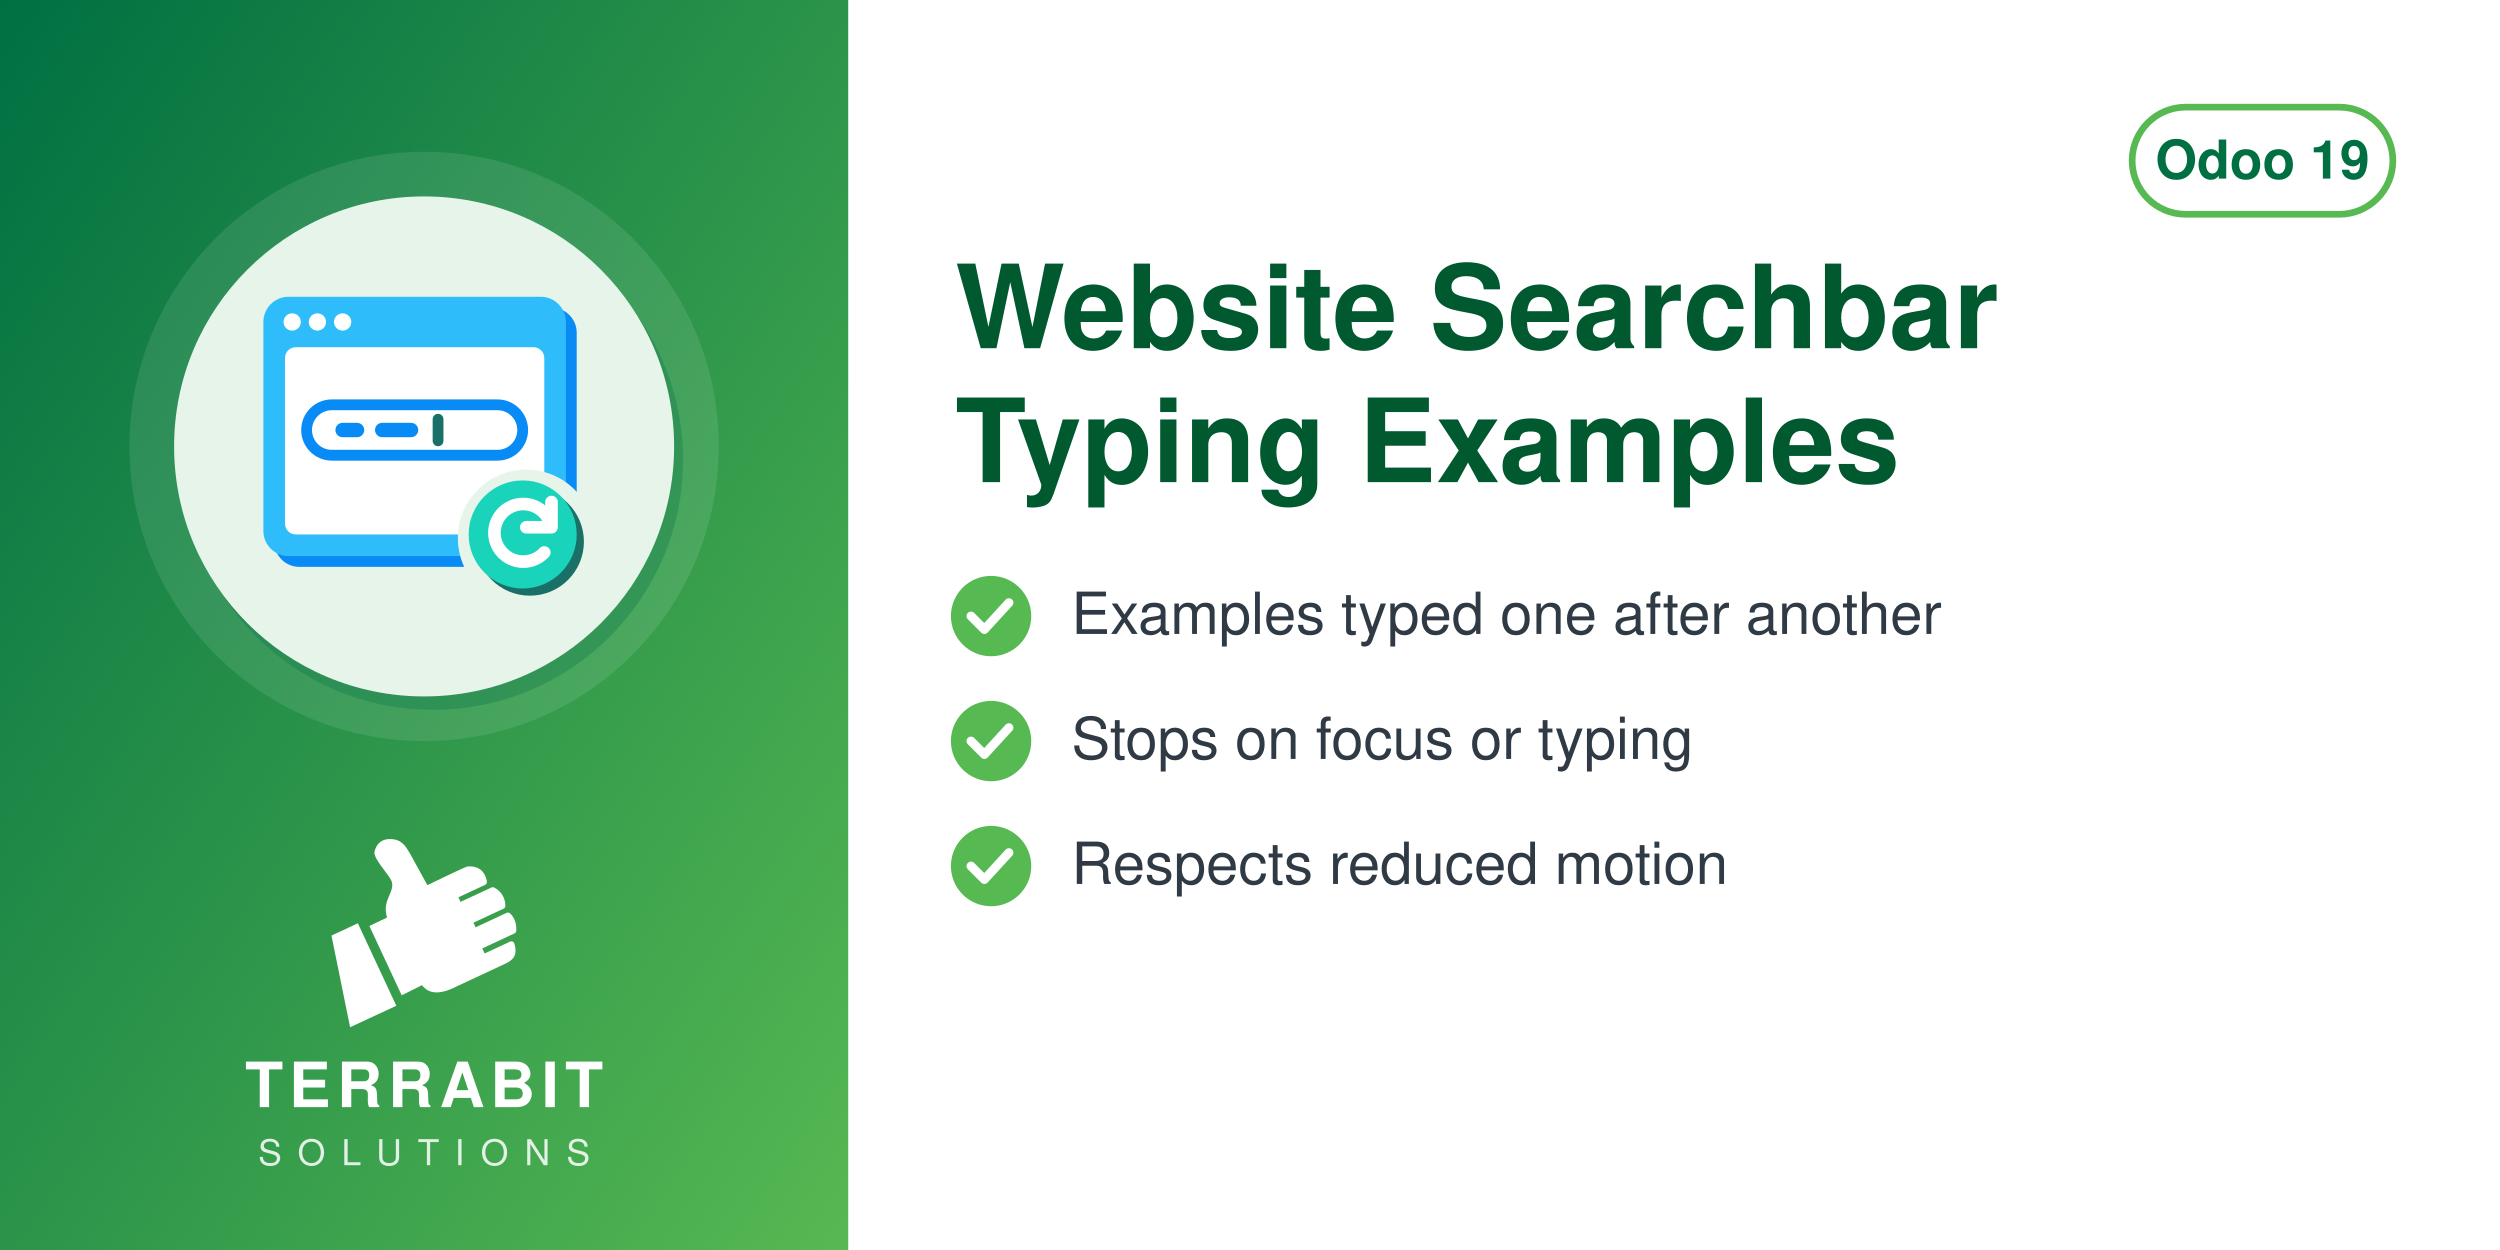
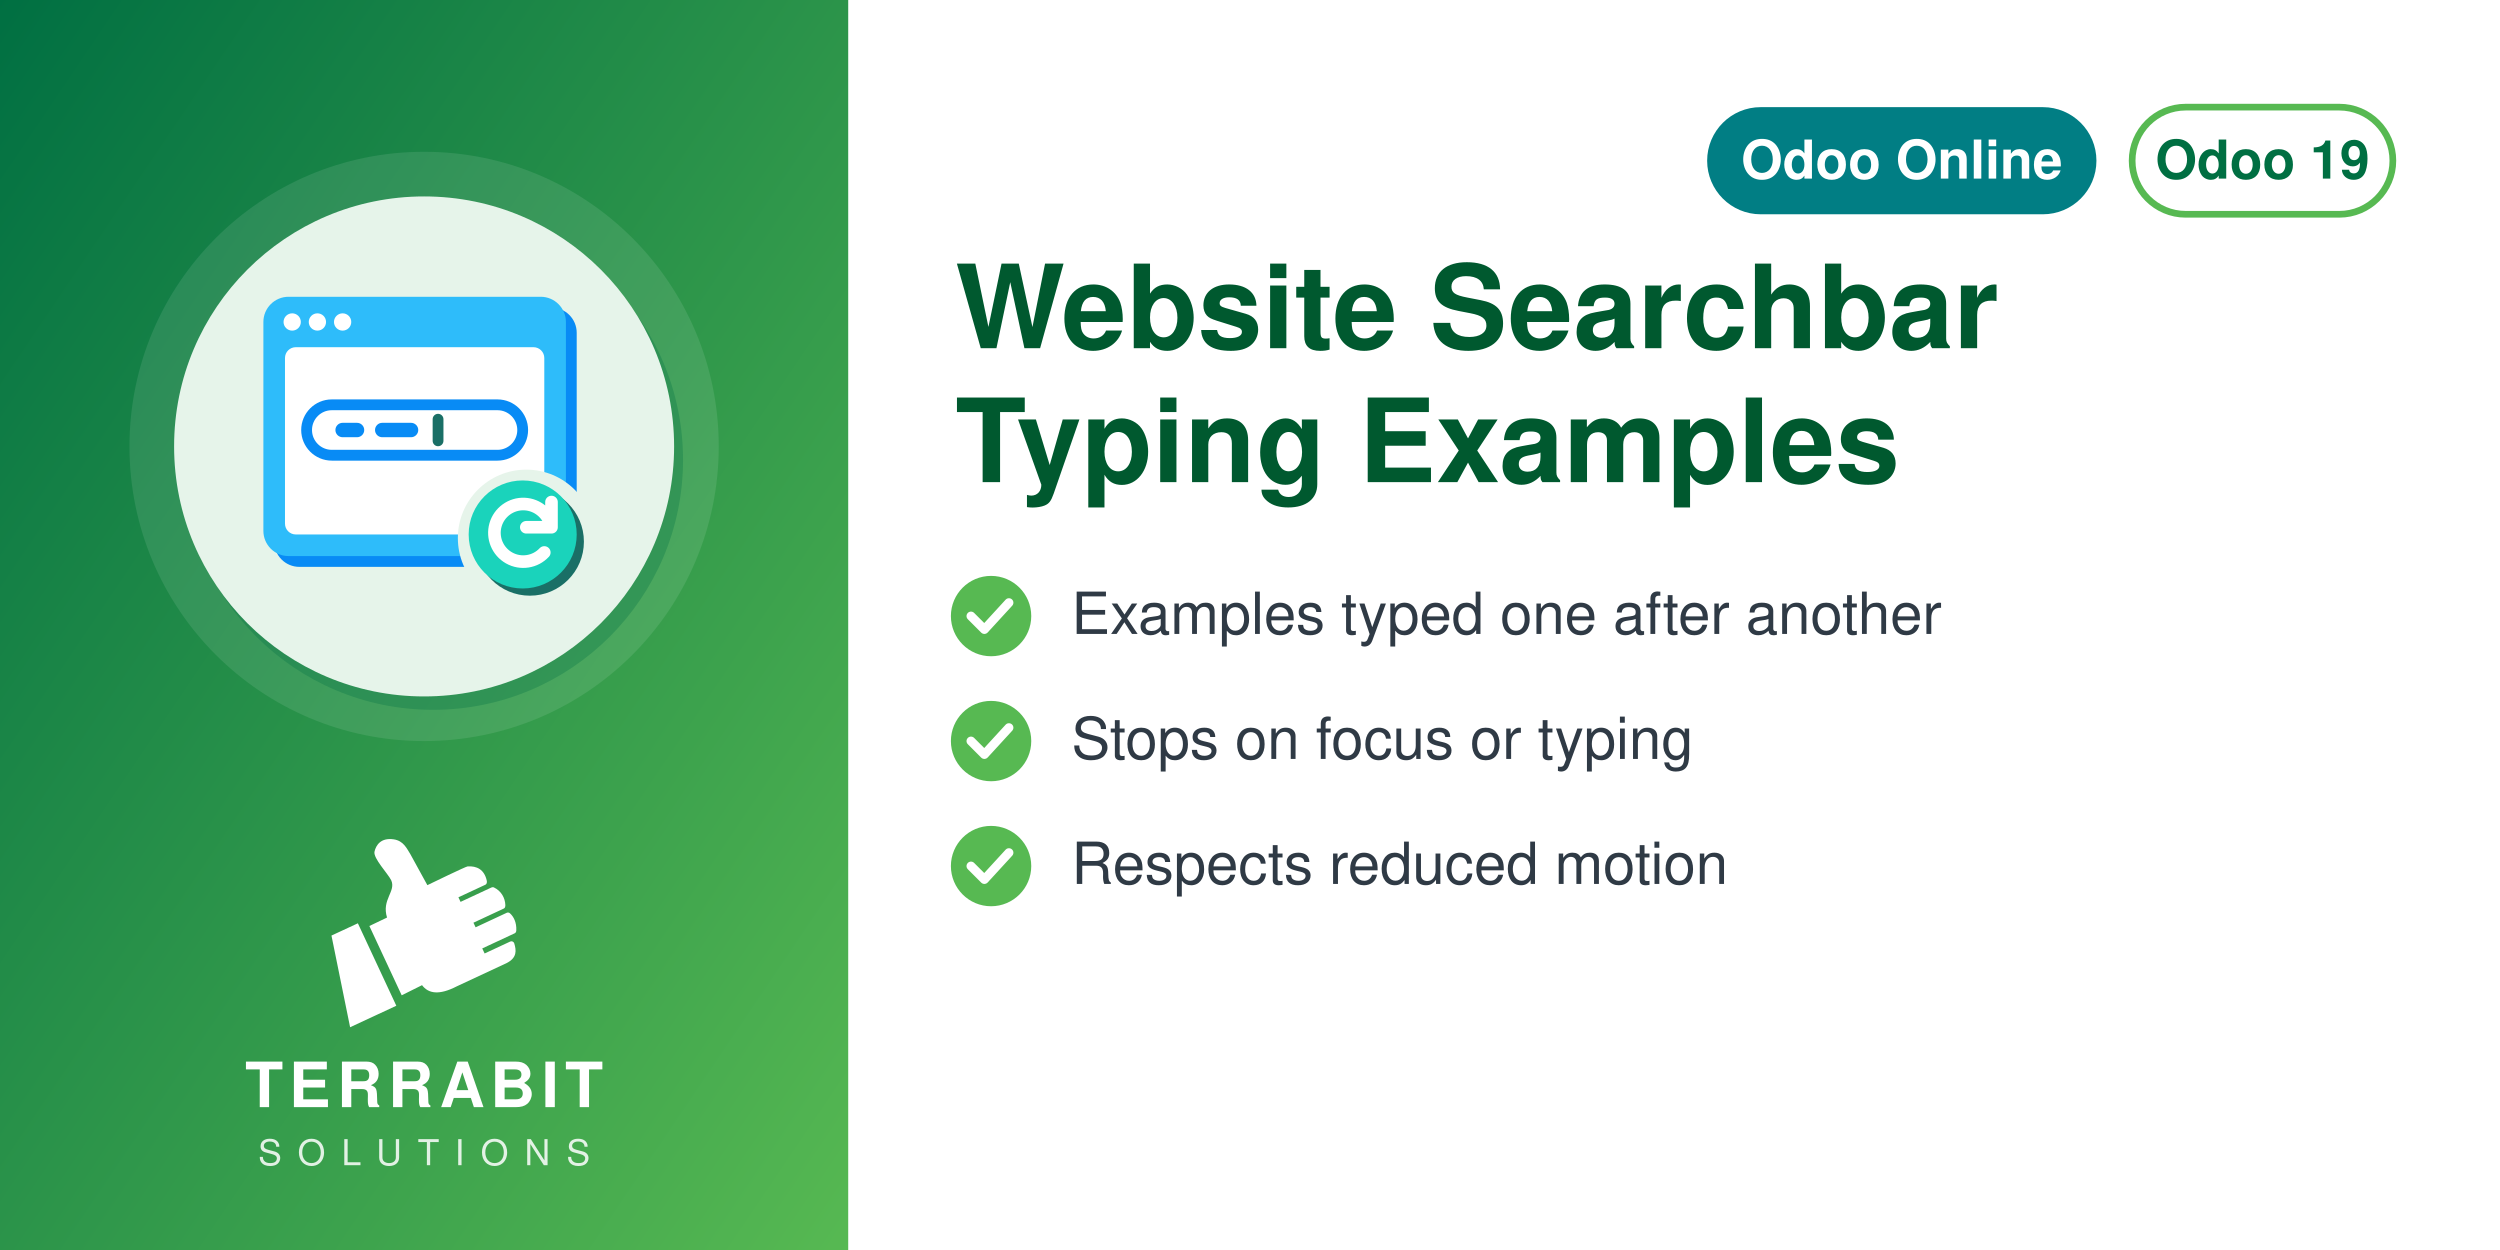
<svg xmlns="http://www.w3.org/2000/svg" width="560" height="280" viewBox="0 0 560 280">
  <defs>
    <linearGradient id="g" x1="0" y1="0" x2="1" y2="1">
      <stop offset="0" stop-color="#006F42" />
      <stop offset="1" stop-color="#57B952" />
    </linearGradient>
  </defs>
  <rect width="560" height="280" fill="#FFFFFF" />
  <rect width="190" height="280" fill="url(#g)" />
  <circle cx="95.0" cy="100" r="66" fill="white" opacity="0.10" />
  <circle cx="97.0" cy="103" r="56" fill="#006F42" opacity="0.30" />
  <circle cx="95.0" cy="100" r="56" fill="#E6F4EA" />
  <svg x="54.0" y="59.0" width="82" height="82" viewBox="0 0 100 100" preserveAspectRatio="xMidYMid meet">
    <g transform="translate(2.16,-0.72) scale(0.9838)">
      <defs>
        <mask id="mi-cut" maskUnits="userSpaceOnUse" x="-20" y="-20" width="140" height="140">
          <rect x="-20" y="-20" width="140" height="140" fill="#fff" />
          <circle cx="77" cy="77" r="19" fill="#000" />
        </mask>
      </defs>
      <g mask="url(#mi-cut)">
        <g transform="translate(3,3)" fill="#088BF5">
          <rect x="4" y="10" width="84" height="72" rx="7" />
        </g>
        <g fill="#2EBCFA">
          <rect x="4" y="10" width="84" height="72" rx="7" />
        </g>
        <rect x="10" y="24" width="72" height="52" rx="3" fill="#FFFFFF" />
        <g fill="#FFFFFF">
          <circle cx="12" cy="17" r="2.4" />
          <circle cx="19" cy="17" r="2.4" />
          <circle cx="26" cy="17" r="2.4" />
        </g>
        <rect x="16" y="40" width="60" height="14" rx="7" fill="none" stroke="#088BF5" stroke-width="3" />
        <rect x="24" y="45" width="8" height="4" rx="2" fill="#088BF5" />
        <rect x="35" y="45" width="12" height="4" rx="2" fill="#088BF5" />
        <rect x="51" y="42.5" width="3" height="9" rx="1.5" fill="#1A6F66" />
      </g>
      <circle cx="78" cy="78" r="15" fill="#1A6F66" />
      <circle cx="76" cy="76" r="15" fill="#1AD3BB" />
      <path d="M84,74 a8,8 0 1 0 -2,7 M84,67 v7 h-7" fill="none" stroke="#FFFFFF" stroke-width="3.5" stroke-linecap="round" stroke-linejoin="round" />
    </g>
  </svg>
  <svg x="72.0" y="186" width="46" height="46" viewBox="4045 2535 3400 3400" preserveAspectRatio="xMidYMid meet">
    <path fill="#FFFFFF" d="M4648.32 4073.59l636.59 1365.17 -765.09 355.96 -308.63 -1517.87 437.13 -203.26zm725.61 1192.32l336.75 -167.88c105.65,140.85 282.69,170.72 576.82,18.8l819.92 -382.33c181.4,-90.13 164.26,-214.57 130.07,-328.43 -4.28,-14.25 -13.68,-24.81 -27.34,-30.7 -13.67,-5.89 -27.61,-5.11 -41.09,1.18l-422.32 196.93 -39.04 -83.72 538.07 -250.91c16.64,-7.76 24.7,-27.69 25.58,-46.04 6.48,-134.33 -44.36,-230.89 -105.84,-285.23 -15.2,-13.44 -35.71,-15.59 -54.12,-7l-513.92 239.64 -35.6 -76.34 506.31 -236.1c17.69,-8.25 22.52,-36.93 21.83,-56.45 -4.1,-117.31 -67.62,-232.74 -187.72,-290.66 -13.94,-6.72 -28.64,-6.36 -42.69,0.19l-511.21 238.38 -35.37 -75.86 448.98 -209.36c20.44,-9.53 25.81,-42.28 21.02,-64.32 -41.02,-189.07 -167.92,-247.8 -318.14,-237.87 -29.39,1.94 -589.86,273.16 -665.95,310.54l-281.84 -513.57c-59.06,-93.13 -112.7,-221.7 -276.47,-245.13 -211.24,-30.22 -291.56,94.38 -316.89,203.13 -25.32,108.75 223.84,365.99 276.05,473.69 85.52,184.27 -161.86,318.11 -68.41,617.99l-292.54 139.94 535.09 1147.51z" />
  </svg>
  <text x="95.0" y="248" text-anchor="middle" font-family="Helvetica,Arial,sans-serif" font-size="14" font-weight="800" letter-spacing="1.4" fill="white">TERRABIT</text>
  <text x="95.0" y="261" text-anchor="middle" font-family="Helvetica,Arial,sans-serif" font-size="8" font-weight="500" letter-spacing="3.6" fill="white" opacity="0.85">SOLUTIONS</text>
  <g>
    <rect x="477.6" y="24" width="58.4" height="24" rx="12" fill="none" stroke="#57B952" stroke-width="1.5" />
    <text x="506.8" y="40" text-anchor="middle" font-family="Helvetica,Arial,sans-serif" font-size="12" font-weight="700" fill="#006F42">Odoo 19</text>
  </g>
+   <g>
+     <rect x="382.4" y="24" width="87.2" height="24" rx="12" fill="#017E84" />
+     <text x="426" y="40" text-anchor="middle" font-family="Helvetica,Arial,sans-serif" font-size="12" font-weight="700" fill="white">Odoo Online</text>
+   </g>
  <text x="214" y="78" font-family="Helvetica,Arial,sans-serif" font-size="26" font-weight="700" fill="#00592F">Website Searchbar</text>
  <text x="214" y="108" font-family="Helvetica,Arial,sans-serif" font-size="26" font-weight="700" fill="#00592F">Typing Examples</text>
  <circle cx="222" cy="138" r="9" fill="#57B952" />
  <path d="M217.5 138 l3 3 l5.5 -6" fill="none" stroke="white" stroke-width="2" stroke-linecap="round" stroke-linejoin="round" />
  <text x="240" y="142" font-family="Helvetica,Arial,sans-serif" font-size="13" fill="#2F3A45">Examples typed one after another</text>
  <circle cx="222" cy="166" r="9" fill="#57B952" />
  <path d="M217.5 166 l3 3 l5.5 -6" fill="none" stroke="white" stroke-width="2" stroke-linecap="round" stroke-linejoin="round" />
  <text x="240" y="170" font-family="Helvetica,Arial,sans-serif" font-size="13" fill="#2F3A45">Stops on focus or typing</text>
  <circle cx="222" cy="194" r="9" fill="#57B952" />
  <path d="M217.5 194 l3 3 l5.5 -6" fill="none" stroke="white" stroke-width="2" stroke-linecap="round" stroke-linejoin="round" />
  <text x="240" y="198" font-family="Helvetica,Arial,sans-serif" font-size="13" fill="#2F3A45">Respects reduced motion</text>
</svg>
